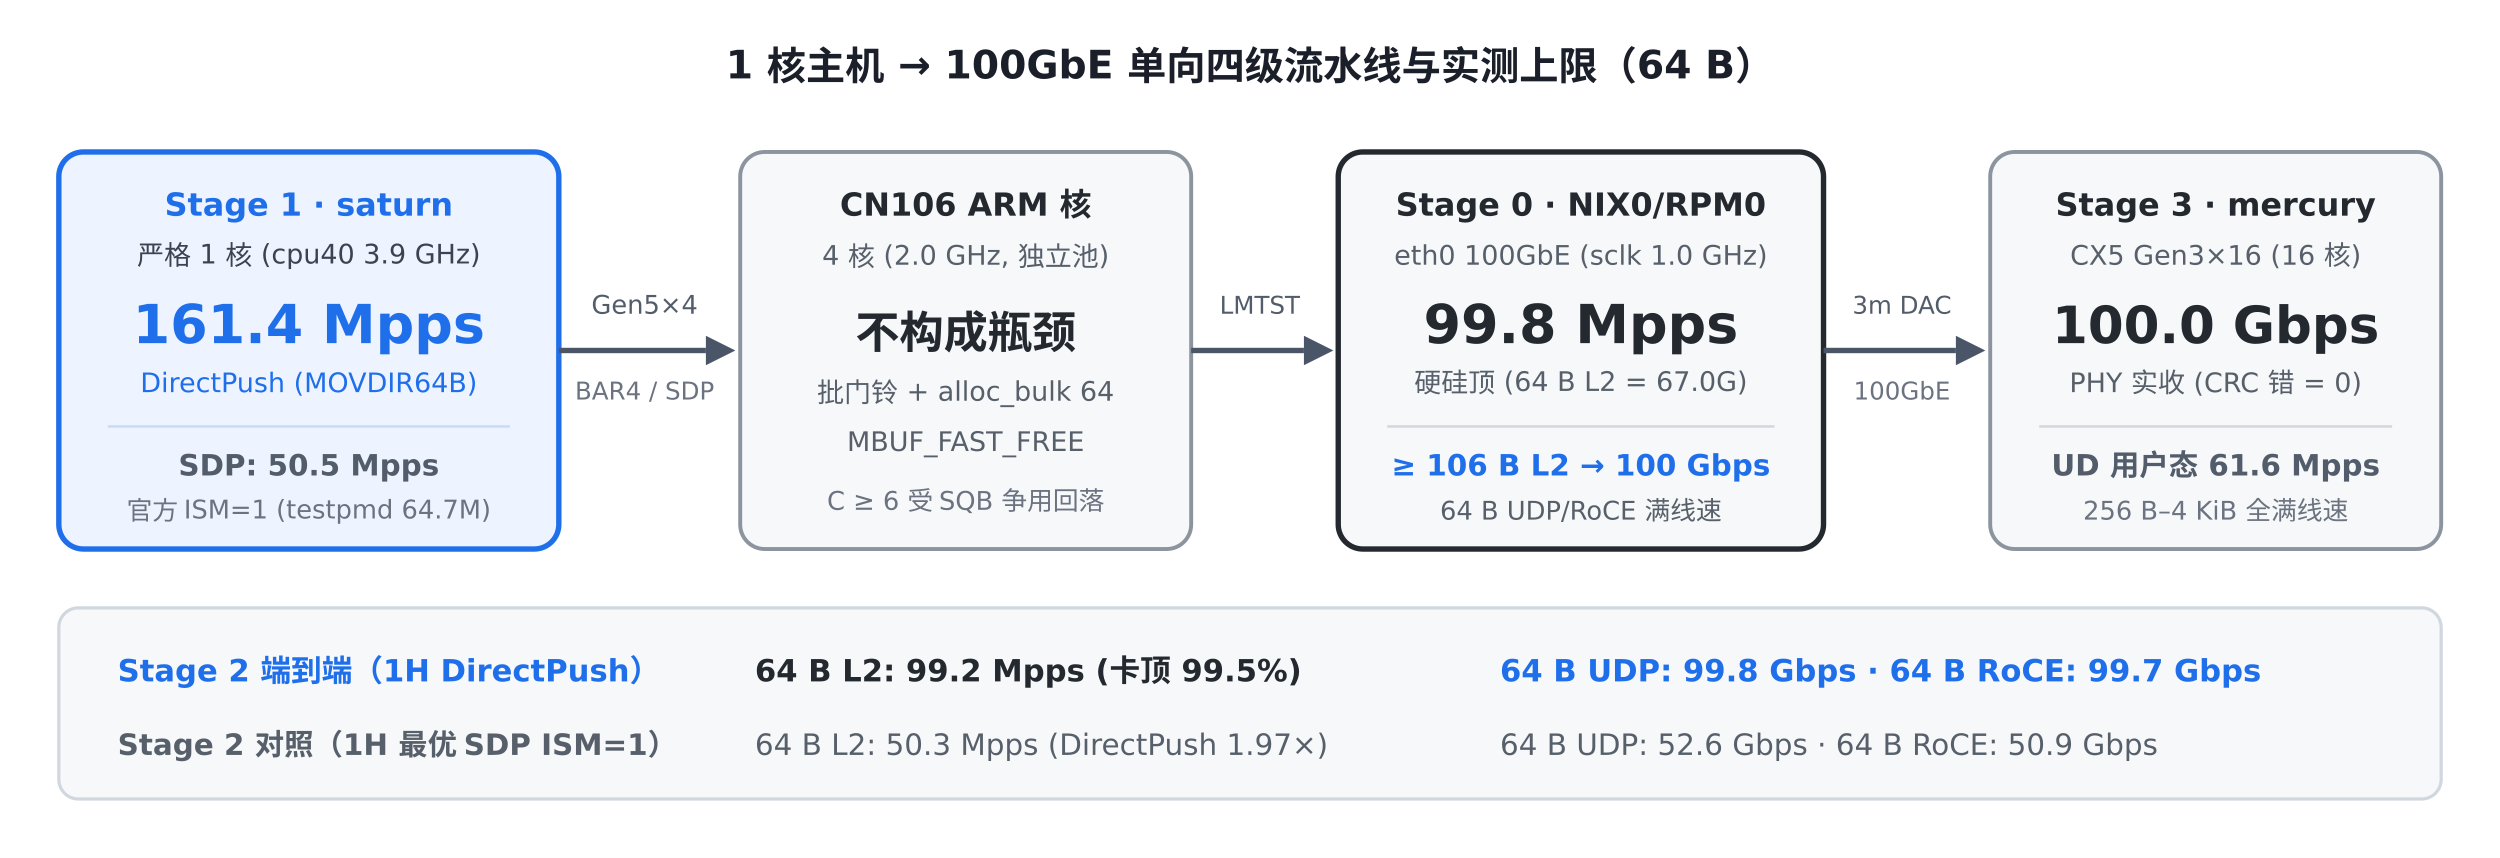
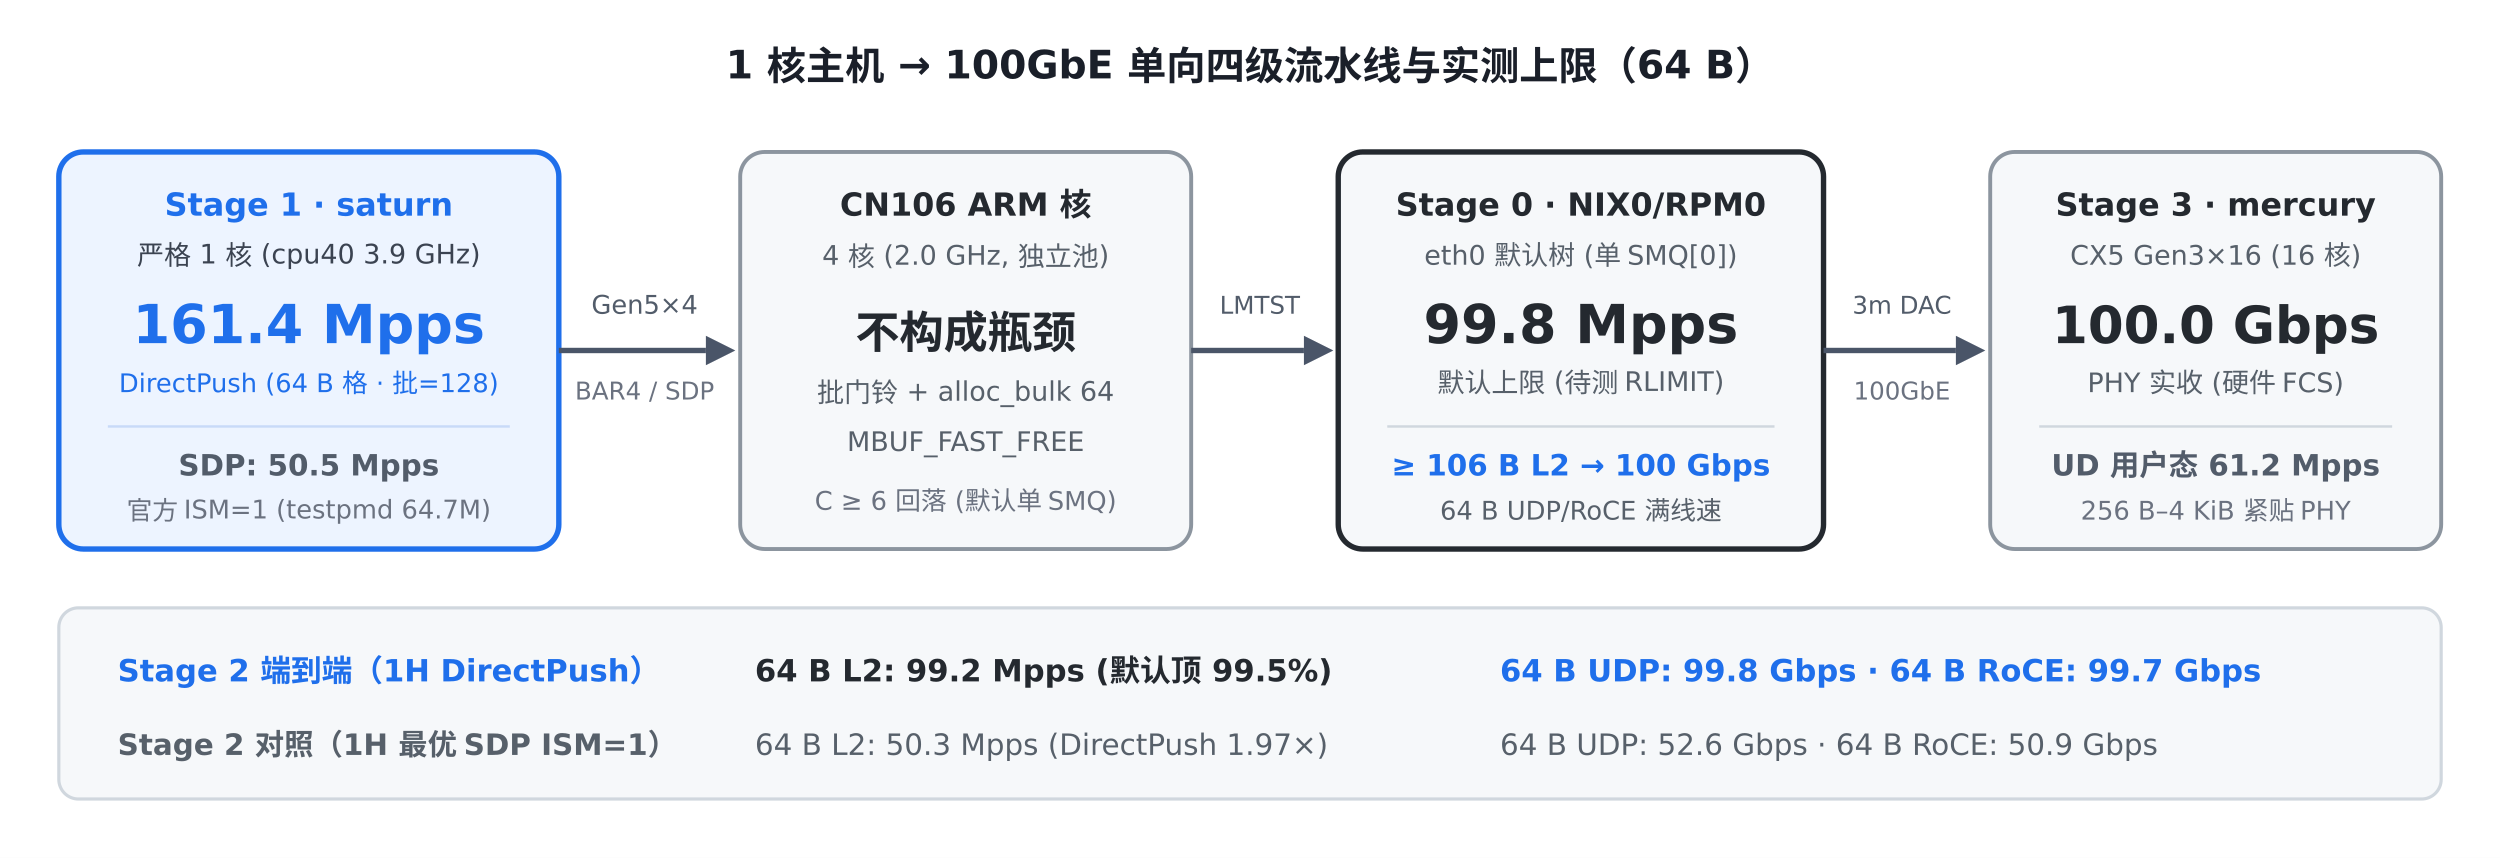
<svg xmlns="http://www.w3.org/2000/svg" viewBox="0 0 1020 350" width="1020" height="350">
  <defs>
    <style>
      text { font-family: 'DejaVu Sans', 'Droid Sans Fallback', sans-serif; }
    </style>
  </defs>
  <rect width="1020" height="350" fill="#ffffff" />
  <text x="510" y="32" text-anchor="middle" font-size="16" font-weight="bold" fill="#1a1f29">1 核主机 → 100GbE 单向四级流水线与实测上限（64 B）</text>
  <rect x="24" y="62" width="204" height="162" rx="10" fill="#edf4ff" stroke="#1f6feb" stroke-width="2.2" />
  <text x="126" y="88" text-anchor="middle" font-size="13" font-weight="bold" fill="#1f6feb">Stage 1 · saturn</text>
  <text x="126" y="108" text-anchor="middle" font-size="11" fill="#3b4351">严格 1 核 (cpu40 3.9 GHz)</text>
  <text x="126" y="140" text-anchor="middle" font-size="22" font-weight="bold" fill="#1f6feb">161.4 Mpps</text>
-   <text x="126" y="160" text-anchor="middle" font-size="11" fill="#1f6feb">DirectPush (MOVDIR64B)</text>
+   <text x="126" y="160" text-anchor="middle" font-size="10.5" fill="#1f6feb">DirectPush (64 B 格 · 批=128)</text>
  <line x1="44" y1="174" x2="208" y2="174" stroke="#c8daf8" stroke-width="1" />
  <text x="126" y="194" text-anchor="middle" font-size="12" font-weight="bold" fill="#525c6a">SDP: 50.5 Mpps</text>
  <text x="126" y="212" text-anchor="middle" font-size="10.5" fill="#6b7280">官方 ISM=1 (testpmd 64.7M)</text>
  <line x1="228" y1="143" x2="288" y2="143" stroke="#4a5568" stroke-width="2.2" />
  <polygon points="288,137 300,143 288,149" fill="#4a5568" />
  <text x="263" y="128" text-anchor="middle" font-size="10.5" fill="#525c6a">Gen5×4</text>
  <text x="263" y="163" text-anchor="middle" font-size="10" fill="#6b7280">BAR4 / SDP</text>
  <rect x="302" y="62" width="184" height="162" rx="10" fill="#f6f8fa" stroke="#8c959f" stroke-width="1.6" />
  <text x="394" y="88" text-anchor="middle" font-size="13" font-weight="bold" fill="#24292f">CN106 ARM 核</text>
  <text x="394" y="108" text-anchor="middle" font-size="11" fill="#57606a">4 核 (2.0 GHz, 独立池)</text>
  <text x="394" y="142" text-anchor="middle" font-size="18" font-weight="bold" fill="#24292f">不构成瓶颈</text>
  <text x="394" y="164" text-anchor="middle" font-size="11" fill="#57606a">批门铃 + alloc_bulk 64</text>
  <text x="394" y="184" text-anchor="middle" font-size="11" fill="#57606a">MBUF_FAST_FREE</text>
-   <text x="394" y="208" text-anchor="middle" font-size="10.5" fill="#6b7280">C ≥ 6 受 SQB 争用回落</text>
+   <text x="394" y="208" text-anchor="middle" font-size="10.5" fill="#6b7280">C ≥ 6 回落 (默认单 SMQ)</text>
  <line x1="486" y1="143" x2="532" y2="143" stroke="#4a5568" stroke-width="2.2" />
  <polygon points="532,137 544,143 532,149" fill="#4a5568" />
  <text x="514" y="128" text-anchor="middle" font-size="10" fill="#525c6a">LMTST</text>
  <rect x="546" y="62" width="198" height="162" rx="10" fill="#f6f8fa" stroke="#24292f" stroke-width="2.2" />
  <text x="645" y="88" text-anchor="middle" font-size="13" font-weight="bold" fill="#24292f">Stage 0 · NIX0/RPM0</text>
-   <text x="645" y="108" text-anchor="middle" font-size="11" fill="#57606a">eth0 100GbE (sclk 1.0 GHz)</text>
+   <text x="645" y="108" text-anchor="middle" font-size="11" fill="#57606a">eth0 默认树 (单 SMQ[0])</text>
  <text x="645" y="140" text-anchor="middle" font-size="22" font-weight="bold" fill="#24292f">99.8 Mpps</text>
-   <text x="645" y="160" text-anchor="middle" font-size="11" fill="#57606a">硬硅顶 (64 B L2 = 67.0G)</text>
+   <text x="645" y="160" text-anchor="middle" font-size="11" fill="#57606a">默认上限 (待测 RLIMIT)</text>
  <line x1="566" y1="174" x2="724" y2="174" stroke="#d0d7de" stroke-width="1" />
  <text x="645" y="194" text-anchor="middle" font-size="12" font-weight="bold" fill="#1f6feb">≥ 106 B L2 → 100 Gbps</text>
  <text x="645" y="212" text-anchor="middle" font-size="10.5" fill="#57606a">64 B UDP/RoCE 满线速</text>
  <line x1="744" y1="143" x2="798" y2="143" stroke="#4a5568" stroke-width="2.2" />
  <polygon points="798,137 810,143 798,149" fill="#4a5568" />
  <text x="776" y="128" text-anchor="middle" font-size="10" fill="#525c6a">3m DAC</text>
  <text x="776" y="163" text-anchor="middle" font-size="10" fill="#6b7280">100GbE</text>
  <rect x="812" y="62" width="184" height="162" rx="10" fill="#f6f8fa" stroke="#8c959f" stroke-width="1.6" />
  <text x="904" y="88" text-anchor="middle" font-size="13" font-weight="bold" fill="#24292f">Stage 3 · mercury</text>
  <text x="904" y="108" text-anchor="middle" font-size="11" fill="#57606a">CX5 Gen3×16 (16 核)</text>
  <text x="904" y="140" text-anchor="middle" font-size="21" font-weight="bold" fill="#24292f">100.0 Gbps</text>
-   <text x="904" y="160" text-anchor="middle" font-size="11" fill="#57606a">PHY 实收 (CRC 错 = 0)</text>
+   <text x="904" y="160" text-anchor="middle" font-size="11" fill="#57606a">PHY 实收 (硬件 FCS)</text>
  <line x1="832" y1="174" x2="976" y2="174" stroke="#d0d7de" stroke-width="1" />
-   <text x="904" y="194" text-anchor="middle" font-size="12" font-weight="bold" fill="#525c6a">UD 用户态 61.6 Mpps</text>
-   <text x="904" y="212" text-anchor="middle" font-size="10.5" fill="#6b7280">256 B–4 KiB 全满线速</text>
+   <text x="904" y="194" text-anchor="middle" font-size="12" font-weight="bold" fill="#525c6a">UD 用户态 61.2 Mpps</text>
+   <text x="904" y="212" text-anchor="middle" font-size="10.5" fill="#6b7280">256 B–4 KiB 紧贴 PHY</text>
  <rect x="24" y="248" width="972" height="78" rx="8" fill="#f6f8fa" stroke="#d0d7de" stroke-width="1.3" />
  <text x="48" y="278" font-size="12.5" font-weight="bold" fill="#1f6feb">Stage 2 端到端（1H DirectPush）</text>
-   <text x="308" y="278" font-size="12.5" font-weight="bold" fill="#24292f">64 B L2: 99.2 Mpps (卡顶 99.5%)</text>
+   <text x="308" y="278" font-size="12.5" font-weight="bold" fill="#24292f">64 B L2: 99.2 Mpps (默认顶 99.5%)</text>
  <text x="612" y="278" font-size="12.5" font-weight="bold" fill="#1f6feb">64 B UDP: 99.8 Gbps · 64 B RoCE: 99.7 Gbps</text>
  <text x="48" y="308" font-size="12" font-weight="bold" fill="#57606a">Stage 2 对照（1H 最优 SDP ISM=1）</text>
  <text x="308" y="308" font-size="12" fill="#57606a">64 B L2: 50.3 Mpps (DirectPush 1.97×)</text>
  <text x="612" y="308" font-size="12" fill="#57606a">64 B UDP: 52.6 Gbps · 64 B RoCE: 50.9 Gbps</text>
</svg>
